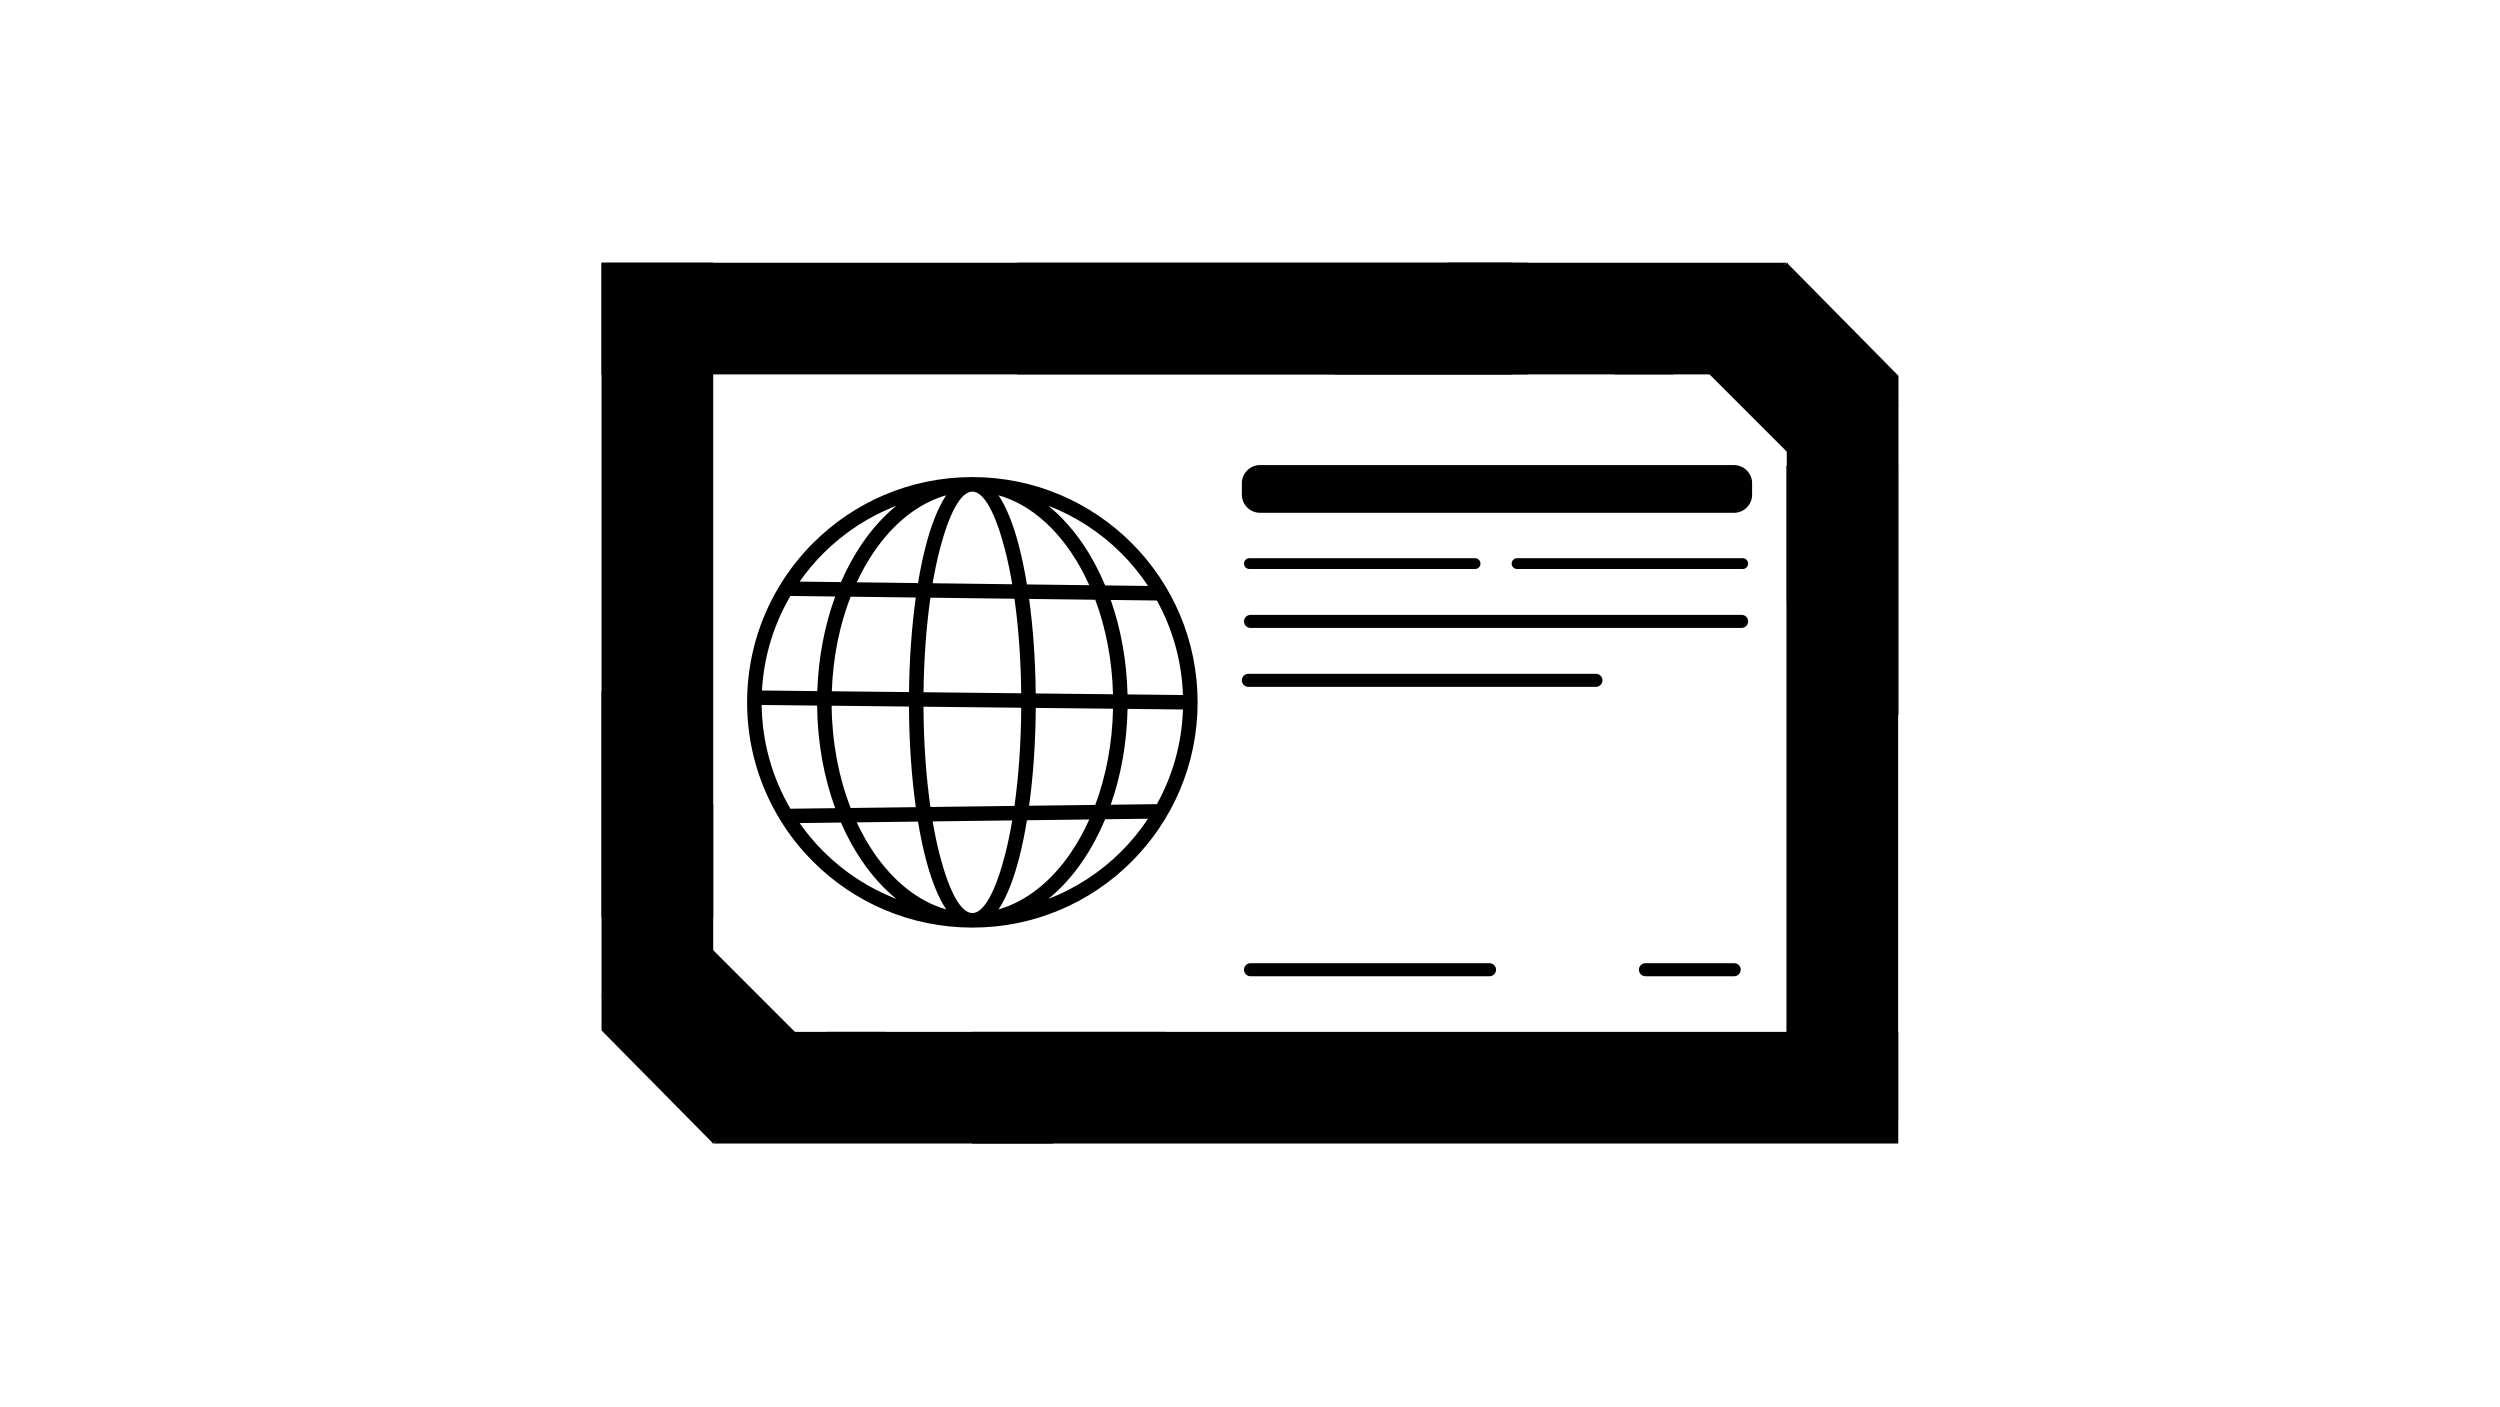
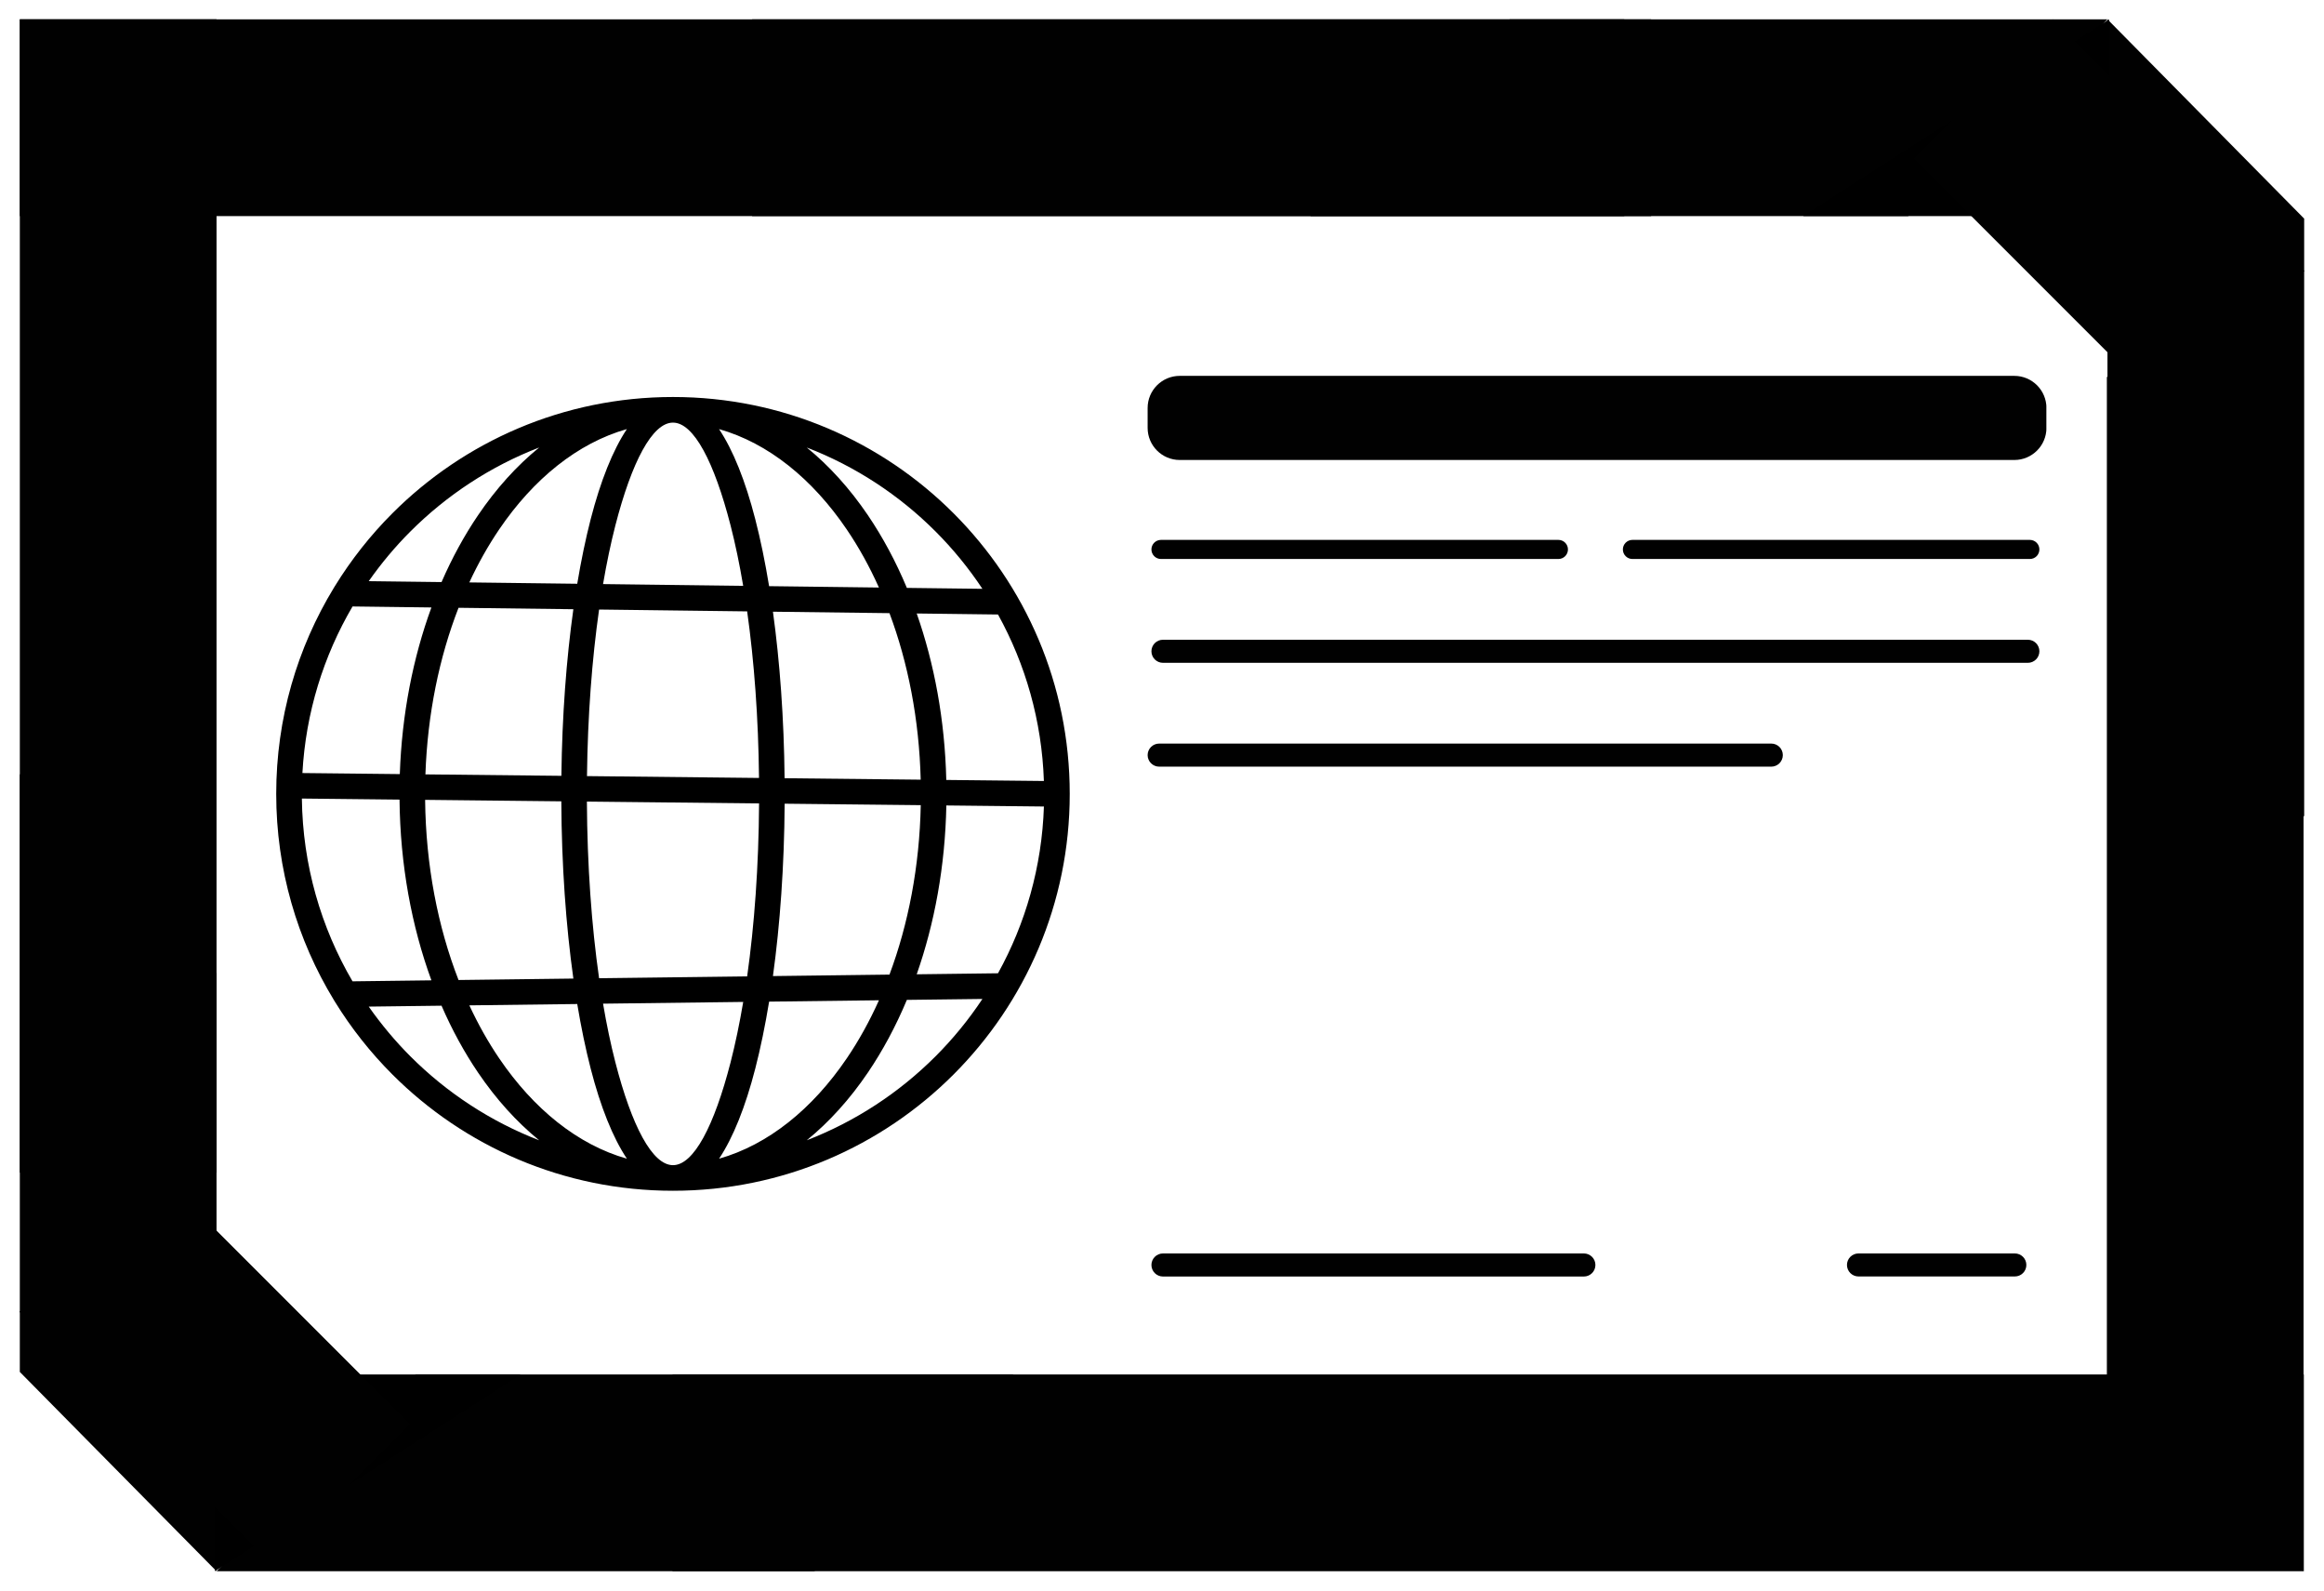
- <svg xmlns="http://www.w3.org/2000/svg" width="1920" zoomAndPan="magnify" viewBox="0 0 1440 810" height="1080" preserveAspectRatio="xMidYMid meet" version="1.0">
+ <svg xmlns="http://www.w3.org/2000/svg" viewBox="340 145 760 520" preserveAspectRatio="xMidYMid meet" version="1.0">
  <defs>
    <clipPath id="352643ad60">
      <path d="M 768.551 151.316 L 1029.379 151.316 L 1029.379 215.641 L 768.551 215.641 Z M 768.551 151.316 " clip-rule="nonzero" />
    </clipPath>
    <clipPath id="8ae47d4255">
      <path d="M 833.711 151.316 L 1029.188 151.316 L 964.027 215.641 L 768.551 215.641 Z M 833.711 151.316 " clip-rule="nonzero" />
    </clipPath>
    <clipPath id="5dc3ae7c7a">
      <path d="M 0.551 0.316 L 261.359 0.316 L 261.359 64.641 L 0.551 64.641 Z M 0.551 0.316 " clip-rule="nonzero" />
    </clipPath>
    <clipPath id="7e847917d6">
      <path d="M 65.711 0.316 L 261.188 0.316 L 196.027 64.641 L 0.551 64.641 Z M 65.711 0.316 " clip-rule="nonzero" />
    </clipPath>
    <clipPath id="04276a9bfb">
      <rect x="0" width="262" y="0" height="65" />
    </clipPath>
    <clipPath id="1561021987">
      <path d="M 1029.188 151.121 L 1093.516 151.121 L 1093.516 411.949 L 1029.188 411.949 Z M 1029.188 151.121 " clip-rule="nonzero" />
    </clipPath>
    <clipPath id="09735992d8">
      <path d="M 1029.188 346.789 L 1029.188 151.312 L 1093.516 216.473 L 1093.516 411.949 Z M 1029.188 346.789 " clip-rule="nonzero" />
    </clipPath>
    <clipPath id="9fc3ebec75">
      <path d="M 0.188 0.199 L 64.516 0.199 L 64.516 260.949 L 0.188 260.949 Z M 0.188 0.199 " clip-rule="nonzero" />
    </clipPath>
    <clipPath id="1544ea9f99">
      <path d="M 0.188 195.789 L 0.188 0.312 L 64.516 65.473 L 64.516 260.949 Z M 0.188 195.789 " clip-rule="nonzero" />
    </clipPath>
    <clipPath id="2373521051">
      <rect x="0" width="65" y="0" height="261" />
    </clipPath>
    <clipPath id="e2a5b0f204">
      <path d="M 929.695 151.312 L 1029.957 151.312 L 1029.957 215.641 L 929.695 215.641 Z M 929.695 151.312 " clip-rule="nonzero" />
    </clipPath>
    <clipPath id="204006d0f0">
      <path d="M 1029.73 151.312 L 1029.73 215.641 L 929.695 215.641 Z M 1029.73 151.312 " clip-rule="nonzero" />
    </clipPath>
    <clipPath id="cadd7fef1b">
      <path d="M 0.695 0.312 L 100.84 0.312 L 100.84 64.641 L 0.695 64.641 Z M 0.695 0.312 " clip-rule="nonzero" />
    </clipPath>
    <clipPath id="c7daf134a2">
      <path d="M 100.73 0.312 L 100.73 64.641 L 0.695 64.641 Z M 100.73 0.312 " clip-rule="nonzero" />
    </clipPath>
    <clipPath id="827fa021c6">
      <rect x="0" width="101" y="0" height="65" />
    </clipPath>
    <clipPath id="f496731be1">
      <path d="M 410.617 594.355 L 671.449 594.355 L 671.449 658.684 L 410.617 658.684 Z M 410.617 594.355 " clip-rule="nonzero" />
    </clipPath>
    <clipPath id="bc3eacdd18">
      <path d="M 606.289 658.684 L 410.809 658.684 L 475.969 594.355 L 671.449 594.355 Z M 606.289 658.684 " clip-rule="nonzero" />
    </clipPath>
    <clipPath id="e6fd19e999">
      <path d="M 0.641 0.355 L 261.449 0.355 L 261.449 64.684 L 0.641 64.684 Z M 0.641 0.355 " clip-rule="nonzero" />
    </clipPath>
    <clipPath id="6f4d64befe">
      <path d="M 196.289 64.684 L 0.809 64.684 L 65.969 0.355 L 261.449 0.355 Z M 196.289 64.684 " clip-rule="nonzero" />
    </clipPath>
    <clipPath id="f8908aa20a">
      <rect x="0" width="262" y="0" height="65" />
    </clipPath>
    <clipPath id="f24af3e0dd">
      <path d="M 346.48 398.047 L 410.809 398.047 L 410.809 658.875 L 346.48 658.875 Z M 346.48 398.047 " clip-rule="nonzero" />
    </clipPath>
    <clipPath id="d1247176e8">
      <path d="M 410.809 463.207 L 410.809 658.684 L 346.48 593.523 L 346.48 398.047 Z M 410.809 463.207 " clip-rule="nonzero" />
    </clipPath>
    <clipPath id="3dc74e43ef">
      <path d="M 0.48 0.047 L 64.809 0.047 L 64.809 260.801 L 0.48 260.801 Z M 0.48 0.047 " clip-rule="nonzero" />
    </clipPath>
    <clipPath id="cce219946d">
      <path d="M 64.809 65.207 L 64.809 260.684 L 0.48 195.523 L 0.48 0.047 Z M 64.809 65.207 " clip-rule="nonzero" />
    </clipPath>
    <clipPath id="695aac51b5">
      <rect x="0" width="65" y="0" height="261" />
    </clipPath>
    <clipPath id="69270c65bd">
      <path d="M 410.039 594.359 L 510.301 594.359 L 510.301 658.684 L 410.039 658.684 Z M 410.039 594.359 " clip-rule="nonzero" />
    </clipPath>
    <clipPath id="e00e794c80">
      <path d="M 410.266 658.684 L 410.266 594.359 L 510.301 594.359 Z M 410.266 658.684 " clip-rule="nonzero" />
    </clipPath>
    <clipPath id="bfa4f94b47">
      <path d="M 0.16 0.359 L 100.301 0.359 L 100.301 64.684 L 0.16 64.684 Z M 0.16 0.359 " clip-rule="nonzero" />
    </clipPath>
    <clipPath id="5279d8bcc4">
      <path d="M 0.266 64.684 L 0.266 0.359 L 100.301 0.359 Z M 0.266 64.684 " clip-rule="nonzero" />
    </clipPath>
    <clipPath id="06a33ddc6b">
      <rect x="0" width="101" y="0" height="65" />
    </clipPath>
    <clipPath id="de6bd9a2f5">
      <path d="M 585.965 151.316 L 871.223 151.316 L 871.223 215.641 L 585.965 215.641 Z M 585.965 151.316 " clip-rule="nonzero" />
    </clipPath>
    <clipPath id="686d09e05d">
      <path d="M 0.965 0.316 L 286.223 0.316 L 286.223 64.641 L 0.965 64.641 Z M 0.965 0.316 " clip-rule="nonzero" />
    </clipPath>
    <clipPath id="4655e96c4c">
      <rect x="0" width="287" y="0" height="65" />
    </clipPath>
    <clipPath id="c027ab757f">
      <path d="M 559.934 594.359 L 1093.516 594.359 L 1093.516 658.684 L 559.934 658.684 Z M 559.934 594.359 " clip-rule="nonzero" />
    </clipPath>
    <clipPath id="ac1f9920b6">
      <path d="M 0.934 0.359 L 534.516 0.359 L 534.516 64.684 L 0.934 64.684 Z M 0.934 0.359 " clip-rule="nonzero" />
    </clipPath>
    <clipPath id="7a5d4cdc0c">
      <rect x="0" width="535" y="0" height="65" />
    </clipPath>
    <clipPath id="f83f887a12">
      <path d="M 715.195 267.777 L 1009.316 267.777 L 1009.316 295.383 L 715.195 295.383 Z M 715.195 267.777 " clip-rule="nonzero" />
    </clipPath>
    <clipPath id="df9bb1a0a0">
      <path d="M 725.801 267.883 L 998.734 267.883 C 1004.531 267.883 1009.234 272.586 1009.234 278.383 L 1009.234 284.883 C 1009.234 290.684 1004.531 295.383 998.734 295.383 L 725.801 295.383 C 720.004 295.383 715.301 290.684 715.301 284.883 L 715.301 278.383 C 715.301 272.586 720.004 267.883 725.801 267.883 Z M 725.801 267.883 " clip-rule="nonzero" />
    </clipPath>
    <clipPath id="df95c973ce">
      <path d="M 0.199 0.84 L 294.316 0.84 L 294.316 28.383 L 0.199 28.383 Z M 0.199 0.84 " clip-rule="nonzero" />
    </clipPath>
    <clipPath id="284b0fad66">
      <path d="M 10.801 0.883 L 283.734 0.883 C 289.531 0.883 294.234 5.586 294.234 11.383 L 294.234 17.883 C 294.234 23.684 289.531 28.383 283.734 28.383 L 10.801 28.383 C 5.004 28.383 0.301 23.684 0.301 17.883 L 0.301 11.383 C 0.301 5.586 5.004 0.883 10.801 0.883 Z M 10.801 0.883 " clip-rule="nonzero" />
    </clipPath>
    <clipPath id="f1e6bf588a">
      <rect x="0" width="295" y="0" height="29" />
    </clipPath>
    <clipPath id="ecf5946ec4">
      <path d="M 346.484 151.316 L 880.066 151.316 L 880.066 215.641 L 346.484 215.641 Z M 346.484 151.316 " clip-rule="nonzero" />
    </clipPath>
    <clipPath id="3f98e34d71">
      <path d="M 0.484 0.316 L 534 0.316 L 534 64.641 L 0.484 64.641 Z M 0.484 0.316 " clip-rule="nonzero" />
    </clipPath>
    <clipPath id="f176f44b25">
      <rect x="0" width="535" y="0" height="65" />
    </clipPath>
    <clipPath id="2fc26f29e8">
      <path d="M 346.484 151.312 L 410.812 151.312 L 410.812 528.363 L 346.484 528.363 Z M 346.484 151.312 " clip-rule="nonzero" />
    </clipPath>
    <clipPath id="a79310e259">
      <path d="M 0.484 0.312 L 64.812 0.312 L 64.812 377.363 L 0.484 377.363 Z M 0.484 0.312 " clip-rule="nonzero" />
    </clipPath>
    <clipPath id="a2da74fe17">
      <rect x="0" width="65" y="0" height="378" />
    </clipPath>
    <clipPath id="47c39a5e3e">
      <path d="M 1028.992 268.23 L 1093.32 268.23 L 1093.32 645.281 L 1028.992 645.281 Z M 1028.992 268.23 " clip-rule="nonzero" />
    </clipPath>
    <clipPath id="525b13a3f6">
      <path d="M 0.992 0.23 L 65.32 0.23 L 65.32 377.281 L 0.992 377.281 Z M 0.992 0.23 " clip-rule="nonzero" />
    </clipPath>
    <clipPath id="c4d9e8cc25">
      <rect x="0" width="66" y="0" height="378" />
    </clipPath>
    <clipPath id="d32ffa1beb">
      <path d="M 430.328 274.793 L 689.828 274.793 L 689.828 534.293 L 430.328 534.293 Z M 430.328 274.793 " clip-rule="nonzero" />
    </clipPath>
    <clipPath id="d9d9db2090">
      <path d="M 716.543 321.508 L 852.773 321.508 L 852.773 327.75 L 716.543 327.75 Z M 716.543 321.508 " clip-rule="nonzero" />
    </clipPath>
    <clipPath id="4c6ba88cea">
      <path d="M 719.664 321.508 L 849.637 321.508 C 850.465 321.508 851.258 321.84 851.844 322.422 C 852.426 323.008 852.758 323.801 852.758 324.629 C 852.758 325.457 852.426 326.25 851.844 326.836 C 851.258 327.422 850.465 327.75 849.637 327.75 L 719.664 327.75 C 718.836 327.75 718.043 327.422 717.457 326.836 C 716.871 326.25 716.543 325.457 716.543 324.629 C 716.543 323.801 716.871 323.008 717.457 322.422 C 718.043 321.84 718.836 321.508 719.664 321.508 Z M 719.664 321.508 " clip-rule="nonzero" />
    </clipPath>
    <clipPath id="a8c437fb47">
      <path d="M 0.543 0.508 L 136.773 0.508 L 136.773 6.75 L 0.543 6.75 Z M 0.543 0.508 " clip-rule="nonzero" />
    </clipPath>
    <clipPath id="50b6b78050">
      <path d="M 3.664 0.508 L 133.637 0.508 C 134.465 0.508 135.258 0.84 135.844 1.422 C 136.426 2.008 136.758 2.801 136.758 3.629 C 136.758 4.457 136.426 5.25 135.844 5.836 C 135.258 6.422 134.465 6.75 133.637 6.75 L 3.664 6.75 C 2.836 6.75 2.043 6.422 1.457 5.836 C 0.871 5.25 0.543 4.457 0.543 3.629 C 0.543 2.801 0.871 2.008 1.457 1.422 C 2.043 0.84 2.836 0.508 3.664 0.508 Z M 3.664 0.508 " clip-rule="nonzero" />
    </clipPath>
    <clipPath id="d30cf1befd">
      <rect x="0" width="137" y="0" height="7" />
    </clipPath>
    <clipPath id="941f4fbb85">
      <path d="M 870.715 321.508 L 1006.945 321.508 L 1006.945 327.75 L 870.715 327.75 Z M 870.715 321.508 " clip-rule="nonzero" />
    </clipPath>
    <clipPath id="b1182308da">
      <path d="M 873.836 321.508 L 1003.809 321.508 C 1004.637 321.508 1005.43 321.84 1006.016 322.422 C 1006.598 323.008 1006.926 323.801 1006.926 324.629 C 1006.926 325.457 1006.598 326.25 1006.016 326.836 C 1005.43 327.422 1004.637 327.75 1003.809 327.75 L 873.836 327.75 C 873.008 327.75 872.215 327.422 871.629 326.836 C 871.043 326.25 870.715 325.457 870.715 324.629 C 870.715 323.801 871.043 323.008 871.629 322.422 C 872.215 321.84 873.008 321.508 873.836 321.508 Z M 873.836 321.508 " clip-rule="nonzero" />
    </clipPath>
    <clipPath id="c4011b9f25">
      <path d="M 0.715 0.508 L 136.945 0.508 L 136.945 6.75 L 0.715 6.75 Z M 0.715 0.508 " clip-rule="nonzero" />
    </clipPath>
    <clipPath id="42f1766259">
      <path d="M 3.836 0.508 L 133.809 0.508 C 134.637 0.508 135.43 0.84 136.016 1.422 C 136.598 2.008 136.926 2.801 136.926 3.629 C 136.926 4.457 136.598 5.25 136.016 5.836 C 135.43 6.422 134.637 6.75 133.809 6.75 L 3.836 6.75 C 3.008 6.75 2.215 6.422 1.629 5.836 C 1.043 5.25 0.715 4.457 0.715 3.629 C 0.715 2.801 1.043 2.008 1.629 1.422 C 2.215 0.84 3.008 0.508 3.836 0.508 Z M 3.836 0.508 " clip-rule="nonzero" />
    </clipPath>
    <clipPath id="3e8f3feb8e">
      <rect x="0" width="137" y="0" height="7" />
    </clipPath>
    <clipPath id="7f43afcb88">
      <path d="M 965 151 L 1094 151 L 1094 280 L 965 280 Z M 965 151 " clip-rule="nonzero" />
    </clipPath>
    <clipPath id="12c0cfc775">
      <path d="M 1011.32 151.316 L 1093.621 233.621 L 1048.137 279.105 L 965.832 196.801 Z M 1011.32 151.316 " clip-rule="nonzero" />
    </clipPath>
    <clipPath id="e5de3b8347">
      <path d="M 0.762 0.199 L 128.68 0.199 L 128.68 128.121 L 0.762 128.121 Z M 0.762 0.199 " clip-rule="nonzero" />
    </clipPath>
    <clipPath id="b929436f47">
      <path d="M 46.32 0.316 L 128.621 82.621 L 83.137 128.105 L 0.832 45.801 Z M 46.32 0.316 " clip-rule="nonzero" />
    </clipPath>
    <clipPath id="49547e123a">
      <rect x="0" width="129" y="0" height="129" />
    </clipPath>
    <clipPath id="a82f5ab2cc">
      <path d="M 346 528 L 475 528 L 475 657 L 346 657 Z M 346 528 " clip-rule="nonzero" />
    </clipPath>
    <clipPath id="43f36fbb7a">
      <path d="M 391.859 528.367 L 474.164 610.672 L 428.676 656.156 L 346.375 573.855 Z M 391.859 528.367 " clip-rule="nonzero" />
    </clipPath>
    <clipPath id="123db66093">
      <path d="M 0.32 0.238 L 128.238 0.238 L 128.238 128.16 L 0.32 128.16 Z M 0.32 0.238 " clip-rule="nonzero" />
    </clipPath>
    <clipPath id="5bc9683763">
      <path d="M 45.859 0.367 L 128.164 82.672 L 82.676 128.156 L 0.375 45.855 Z M 45.859 0.367 " clip-rule="nonzero" />
    </clipPath>
    <clipPath id="7ad1141284">
      <rect x="0" width="129" y="0" height="129" />
    </clipPath>
    <clipPath id="bcee944abd">
      <path d="M 716.543 354.152 L 1006.938 354.152 L 1006.938 361.695 L 716.543 361.695 Z M 716.543 354.152 " clip-rule="nonzero" />
    </clipPath>
    <clipPath id="c5b10eb988">
      <path d="M 720.316 354.152 L 1003.156 354.152 C 1004.156 354.152 1005.117 354.547 1005.824 355.254 C 1006.531 355.965 1006.926 356.922 1006.926 357.922 C 1006.926 358.922 1006.531 359.883 1005.824 360.59 C 1005.117 361.297 1004.156 361.695 1003.156 361.695 L 720.316 361.695 C 719.316 361.695 718.355 361.297 717.648 360.59 C 716.941 359.883 716.543 358.922 716.543 357.922 C 716.543 356.922 716.941 355.965 717.648 355.254 C 718.355 354.547 719.316 354.152 720.316 354.152 Z M 720.316 354.152 " clip-rule="nonzero" />
    </clipPath>
    <clipPath id="a2ba46f934">
      <path d="M 0.543 0.152 L 290.938 0.152 L 290.938 7.695 L 0.543 7.695 Z M 0.543 0.152 " clip-rule="nonzero" />
    </clipPath>
    <clipPath id="ddf4c3e2fd">
      <path d="M 4.316 0.152 L 287.156 0.152 C 288.156 0.152 289.117 0.547 289.824 1.254 C 290.531 1.965 290.926 2.922 290.926 3.922 C 290.926 4.922 290.531 5.883 289.824 6.59 C 289.117 7.297 288.156 7.695 287.156 7.695 L 4.316 7.695 C 3.316 7.695 2.355 7.297 1.648 6.59 C 0.941 5.883 0.543 4.922 0.543 3.922 C 0.543 2.922 0.941 1.965 1.648 1.254 C 2.355 0.547 3.316 0.152 4.316 0.152 Z M 4.316 0.152 " clip-rule="nonzero" />
    </clipPath>
    <clipPath id="bb6fdc97f4">
      <rect x="0" width="291" y="0" height="8" />
    </clipPath>
    <clipPath id="c5cf66c019">
      <path d="M 715.301 388.098 L 923.035 388.098 L 923.035 395.641 L 715.301 395.641 Z M 715.301 388.098 " clip-rule="nonzero" />
    </clipPath>
    <clipPath id="95171609de">
      <path d="M 719.074 388.098 L 919.25 388.098 C 920.25 388.098 921.211 388.492 921.918 389.199 C 922.625 389.91 923.023 390.867 923.023 391.867 C 923.023 392.867 922.625 393.828 921.918 394.535 C 921.211 395.242 920.25 395.641 919.25 395.641 L 719.074 395.641 C 718.074 395.641 717.113 395.242 716.406 394.535 C 715.699 393.828 715.301 392.867 715.301 391.867 C 715.301 390.867 715.699 389.91 716.406 389.199 C 717.113 388.492 718.074 388.098 719.074 388.098 Z M 719.074 388.098 " clip-rule="nonzero" />
    </clipPath>
    <clipPath id="c603722997">
      <path d="M 0.301 0.098 L 208.035 0.098 L 208.035 7.641 L 0.301 7.641 Z M 0.301 0.098 " clip-rule="nonzero" />
    </clipPath>
    <clipPath id="068d9ac933">
      <path d="M 4.074 0.098 L 204.25 0.098 C 205.25 0.098 206.211 0.492 206.918 1.199 C 207.625 1.91 208.023 2.867 208.023 3.867 C 208.023 4.867 207.625 5.828 206.918 6.535 C 206.211 7.242 205.25 7.641 204.25 7.641 L 4.074 7.641 C 3.074 7.641 2.113 7.242 1.406 6.535 C 0.699 5.828 0.301 4.867 0.301 3.867 C 0.301 2.867 0.699 1.91 1.406 1.199 C 2.113 0.492 3.074 0.098 4.074 0.098 Z M 4.074 0.098 " clip-rule="nonzero" />
    </clipPath>
    <clipPath id="e8003b0915">
      <rect x="0" width="209" y="0" height="8" />
    </clipPath>
    <clipPath id="943cb5d4c1">
      <path d="M 944 554.789 L 1002.684 554.789 L 1002.684 562.312 L 944 562.312 Z M 944 554.789 " clip-rule="nonzero" />
    </clipPath>
    <clipPath id="096ca6b3ef">
      <path d="M 947.762 554.789 L 998.902 554.789 C 999.902 554.789 1000.859 555.184 1001.562 555.891 C 1002.27 556.594 1002.664 557.551 1002.664 558.551 C 1002.664 559.547 1002.27 560.504 1001.562 561.211 C 1000.859 561.914 999.902 562.312 998.902 562.312 L 947.762 562.312 C 946.766 562.312 945.809 561.914 945.102 561.211 C 944.398 560.504 944 559.547 944 558.551 C 944 557.551 944.398 556.594 945.102 555.891 C 945.809 555.184 946.766 554.789 947.762 554.789 Z M 947.762 554.789 " clip-rule="nonzero" />
    </clipPath>
    <clipPath id="27795bdfdc">
      <path d="M 0 0.789 L 58.684 0.789 L 58.684 8.312 L 0 8.312 Z M 0 0.789 " clip-rule="nonzero" />
    </clipPath>
    <clipPath id="925baf2af1">
      <path d="M 3.762 0.789 L 54.902 0.789 C 55.902 0.789 56.859 1.184 57.562 1.891 C 58.27 2.594 58.664 3.551 58.664 4.551 C 58.664 5.547 58.27 6.504 57.562 7.211 C 56.859 7.914 55.902 8.312 54.902 8.312 L 3.762 8.312 C 2.766 8.312 1.809 7.914 1.102 7.211 C 0.398 6.504 0 5.547 0 4.551 C 0 3.551 0.398 2.594 1.102 1.891 C 1.809 1.184 2.766 0.789 3.762 0.789 Z M 3.762 0.789 " clip-rule="nonzero" />
    </clipPath>
    <clipPath id="cc957a2843">
      <rect x="0" width="59" y="0" height="9" />
    </clipPath>
    <clipPath id="e10ce061ee">
      <path d="M 716.543 554.789 L 861.742 554.789 L 861.742 562.332 L 716.543 562.332 Z M 716.543 554.789 " clip-rule="nonzero" />
    </clipPath>
    <clipPath id="f2e5a05dc7">
      <path d="M 720.316 554.789 L 857.965 554.789 C 858.965 554.789 859.922 555.188 860.629 555.895 C 861.34 556.602 861.734 557.559 861.734 558.562 C 861.734 559.562 861.34 560.52 860.629 561.227 C 859.922 561.934 858.965 562.332 857.965 562.332 L 720.316 562.332 C 719.316 562.332 718.355 561.934 717.648 561.227 C 716.941 560.52 716.543 559.562 716.543 558.562 C 716.543 557.559 716.941 556.602 717.648 555.895 C 718.355 555.188 719.316 554.789 720.316 554.789 Z M 720.316 554.789 " clip-rule="nonzero" />
    </clipPath>
    <clipPath id="3b92803114">
      <path d="M 0.543 0.789 L 145.742 0.789 L 145.742 8.332 L 0.543 8.332 Z M 0.543 0.789 " clip-rule="nonzero" />
    </clipPath>
    <clipPath id="36e9c8fd6d">
      <path d="M 4.316 0.789 L 141.965 0.789 C 142.965 0.789 143.922 1.188 144.629 1.895 C 145.34 2.602 145.734 3.559 145.734 4.562 C 145.734 5.562 145.34 6.52 144.629 7.227 C 143.922 7.934 142.965 8.332 141.965 8.332 L 4.316 8.332 C 3.316 8.332 2.355 7.934 1.648 7.227 C 0.941 6.52 0.543 5.562 0.543 4.562 C 0.543 3.559 0.941 2.602 1.648 1.895 C 2.355 1.188 3.316 0.789 4.316 0.789 Z M 4.316 0.789 " clip-rule="nonzero" />
    </clipPath>
    <clipPath id="c0b921c913">
      <rect x="0" width="146" y="0" height="9" />
    </clipPath>
  </defs>
  <g clip-path="url(#352643ad60)">
    <g clip-path="url(#8ae47d4255)">
      <g transform="matrix(1, 0, 0, 1, 768, 151)">
        <g clip-path="url(#04276a9bfb)">
          <g clip-path="url(#5dc3ae7c7a)">
            <g clip-path="url(#7e847917d6)">
              <path fill="#010101" d="M 0.551 0.316 L 261.129 0.316 L 261.129 64.641 L 0.551 64.641 Z M 0.551 0.316 " fill-opacity="1" fill-rule="nonzero" />
            </g>
          </g>
        </g>
      </g>
    </g>
  </g>
  <g clip-path="url(#1561021987)">
    <g clip-path="url(#09735992d8)">
      <g transform="matrix(1, 0, 0, 1, 1029, 151)">
        <g clip-path="url(#2373521051)">
          <g clip-path="url(#9fc3ebec75)">
            <g clip-path="url(#1544ea9f99)">
              <path fill="#010101" d="M 0.188 260.949 L 0.188 0.371 L 64.516 0.371 L 64.516 260.949 Z M 0.188 260.949 " fill-opacity="1" fill-rule="nonzero" />
            </g>
          </g>
        </g>
      </g>
    </g>
  </g>
  <g clip-path="url(#e2a5b0f204)">
    <g clip-path="url(#204006d0f0)">
      <g transform="matrix(1, 0, 0, 1, 929, 151)">
        <g clip-path="url(#827fa021c6)">
          <g clip-path="url(#cadd7fef1b)">
            <g clip-path="url(#c7daf134a2)">
              <path fill="#000000" d="M 0.695 64.641 L 0.695 0.312 L 100.703 0.312 L 100.703 64.641 Z M 0.695 64.641 " fill-opacity="1" fill-rule="nonzero" />
            </g>
          </g>
        </g>
      </g>
    </g>
  </g>
  <g clip-path="url(#f496731be1)">
    <g clip-path="url(#bc3eacdd18)">
      <g transform="matrix(1, 0, 0, 1, 410, 594)">
        <g clip-path="url(#f8908aa20a)">
          <g clip-path="url(#e6fd19e999)">
            <g clip-path="url(#6f4d64befe)">
              <path fill="#010101" d="M 261.449 64.684 L 0.871 64.684 L 0.871 0.355 L 261.449 0.355 Z M 261.449 64.684 " fill-opacity="1" fill-rule="nonzero" />
            </g>
          </g>
        </g>
      </g>
    </g>
  </g>
  <g clip-path="url(#f24af3e0dd)">
    <g clip-path="url(#d1247176e8)">
      <g transform="matrix(1, 0, 0, 1, 346, 398)">
        <g clip-path="url(#695aac51b5)">
          <g clip-path="url(#3dc74e43ef)">
            <g clip-path="url(#cce219946d)">
              <path fill="#010101" d="M 64.809 0.047 L 64.809 260.625 L 0.48 260.625 L 0.48 0.047 Z M 64.809 0.047 " fill-opacity="1" fill-rule="nonzero" />
            </g>
          </g>
        </g>
      </g>
    </g>
  </g>
  <g clip-path="url(#69270c65bd)">
    <g clip-path="url(#e00e794c80)">
      <g transform="matrix(1, 0, 0, 1, 410, 594)">
        <g clip-path="url(#06a33ddc6b)">
          <g clip-path="url(#bfa4f94b47)">
            <g clip-path="url(#5279d8bcc4)">
              <path fill="#000000" d="M 100.301 0.355 L 100.301 64.684 L 0.293 64.684 L 0.293 0.355 Z M 100.301 0.355 " fill-opacity="1" fill-rule="nonzero" />
            </g>
          </g>
        </g>
      </g>
    </g>
  </g>
  <g clip-path="url(#de6bd9a2f5)">
    <g transform="matrix(1, 0, 0, 1, 585, 151)">
      <g clip-path="url(#4655e96c4c)">
        <g clip-path="url(#686d09e05d)">
          <path fill="#010101" d="M 0.965 0.316 L 286.168 0.316 L 286.168 64.641 L 0.965 64.641 Z M 0.965 0.316 " fill-opacity="1" fill-rule="nonzero" />
        </g>
      </g>
    </g>
  </g>
  <g clip-path="url(#c027ab757f)">
    <g transform="matrix(1, 0, 0, 1, 559, 594)">
      <g clip-path="url(#7a5d4cdc0c)">
        <g clip-path="url(#ac1f9920b6)">
          <path fill="#010101" d="M 0.934 0.359 L 534.402 0.359 L 534.402 64.684 L 0.934 64.684 Z M 0.934 0.359 " fill-opacity="1" fill-rule="nonzero" />
        </g>
      </g>
    </g>
  </g>
  <g clip-path="url(#f83f887a12)">
    <g clip-path="url(#df9bb1a0a0)">
      <g transform="matrix(1, 0, 0, 1, 715, 267)">
        <g clip-path="url(#f1e6bf588a)">
          <g clip-path="url(#df95c973ce)">
            <g clip-path="url(#284b0fad66)">
              <path fill="#010101" d="M 0.301 0.883 L 294.207 0.883 L 294.207 28.383 L 0.301 28.383 Z M 0.301 0.883 " fill-opacity="1" fill-rule="nonzero" />
            </g>
          </g>
        </g>
      </g>
    </g>
  </g>
  <g clip-path="url(#ecf5946ec4)">
    <g transform="matrix(1, 0, 0, 1, 346, 151)">
      <g clip-path="url(#f176f44b25)">
        <g clip-path="url(#3f98e34d71)">
          <path fill="#010101" d="M 0.484 0.316 L 533.953 0.316 L 533.953 64.641 L 0.484 64.641 Z M 0.484 0.316 " fill-opacity="1" fill-rule="nonzero" />
        </g>
      </g>
    </g>
  </g>
  <g clip-path="url(#2fc26f29e8)">
    <g transform="matrix(1, 0, 0, 1, 346, 151)">
      <g clip-path="url(#a2da74fe17)">
        <g clip-path="url(#a79310e259)">
          <path fill="#010101" d="M 0.484 377.363 L 0.484 0.191 L 64.812 0.191 L 64.812 377.363 Z M 0.484 377.363 " fill-opacity="1" fill-rule="nonzero" />
        </g>
      </g>
    </g>
  </g>
  <g clip-path="url(#47c39a5e3e)">
    <g transform="matrix(1, 0, 0, 1, 1028, 268)">
      <g clip-path="url(#c4d9e8cc25)">
        <g clip-path="url(#525b13a3f6)">
          <path fill="#010101" d="M 0.992 377.281 L 0.992 0.109 L 65.32 0.109 L 65.32 377.281 Z M 0.992 377.281 " fill-opacity="1" fill-rule="nonzero" />
        </g>
      </g>
    </g>
  </g>
  <g clip-path="url(#d32ffa1beb)">
    <path fill="#000000" d="M 651.824 312.797 C 628.355 289.328 595.922 274.801 560.105 274.793 C 560.098 274.793 560.086 274.793 560.078 274.793 C 560.074 274.793 560.059 274.793 560.055 274.793 C 524.234 274.801 491.805 289.328 468.332 312.797 C 461.164 319.965 454.84 327.973 449.5 336.652 C 449.395 336.797 449.305 336.938 449.227 337.094 C 437.238 356.75 430.328 379.84 430.328 404.543 C 430.328 429.25 437.238 452.336 449.223 471.996 C 449.305 472.152 449.395 472.293 449.492 472.438 C 454.832 481.117 461.164 489.121 468.332 496.289 C 491.812 519.77 524.254 534.293 560.078 534.293 C 595.902 534.293 628.348 519.77 651.824 496.289 C 675.305 472.812 689.828 440.367 689.828 404.543 C 689.828 368.719 675.305 336.277 651.824 312.797 Z M 666.371 463.191 L 639.785 463.523 C 645.629 446.883 649.09 428.152 649.477 408.328 L 681.383 408.672 C 680.727 428.398 675.363 446.934 666.371 463.191 Z M 438.719 406.07 L 470.656 406.414 C 470.863 427.742 474.613 447.84 481.082 465.5 L 455.285 465.824 C 444.984 448.242 438.984 427.848 438.719 406.07 Z M 455.285 343.27 L 481.082 343.594 C 475.082 359.977 471.414 378.457 470.746 398.074 L 438.895 397.73 C 439.988 377.938 445.82 359.418 455.285 343.27 Z M 596.578 399.426 C 596.379 379.832 595.02 361.355 592.77 344.984 L 630.879 345.457 C 636.949 361.676 640.59 380.176 641.09 399.898 Z M 560.078 525.926 C 553.293 525.918 546.594 513.074 541.238 492.301 C 539.734 486.469 538.387 480.047 537.211 473.129 L 583.047 472.559 C 581.844 479.688 580.457 486.305 578.918 492.301 C 573.566 513.074 566.867 525.926 560.078 525.926 Z M 535.914 464.812 C 533.469 447.688 532.035 428.027 531.93 407.062 L 588.234 407.664 C 588.105 428.16 586.711 447.387 584.336 464.211 Z M 531.957 398.73 C 532.191 379.004 533.598 360.508 535.914 344.273 L 584.336 344.879 C 586.625 361.129 588.008 379.625 588.215 399.336 Z M 537.211 335.953 C 538.391 329.035 539.742 322.613 541.238 316.781 C 546.594 296.016 553.301 283.164 560.078 283.164 C 566.867 283.164 573.566 296.016 578.914 316.789 C 580.457 322.777 581.84 329.395 583.039 336.527 Z M 591.512 336.633 C 590.215 328.707 588.695 321.355 586.984 314.73 C 583.773 302.254 579.758 292.195 575.145 285.285 C 591.227 289.844 605.672 301.543 616.91 318.098 C 620.828 323.871 624.359 330.238 627.426 337.082 Z M 533.168 314.727 C 531.523 321.133 530.043 328.211 528.77 335.848 L 493.48 335.406 C 496.371 329.191 499.637 323.391 503.234 318.09 C 514.473 301.543 528.922 289.84 545.004 285.277 C 540.395 292.188 536.387 302.254 533.168 314.727 Z M 527.5 344.172 C 525.211 360.527 523.82 379.023 523.586 398.641 L 479.121 398.168 C 479.809 378.387 483.664 359.871 489.949 343.703 Z M 479.023 406.496 L 523.562 406.977 C 523.664 427.895 525.078 447.602 527.504 464.922 L 489.949 465.391 C 483.191 448.023 479.25 427.945 479.023 406.496 Z M 528.77 473.242 C 530.043 480.871 531.516 487.953 533.168 494.363 C 536.379 506.84 540.395 516.902 545.008 523.809 C 528.926 519.25 514.48 507.551 503.242 490.996 C 499.641 485.695 496.379 479.898 493.484 473.68 Z M 586.988 494.363 C 588.695 487.738 590.215 480.391 591.52 472.461 L 627.438 472.016 C 624.363 478.863 620.84 485.223 616.922 490.996 C 605.688 507.547 591.238 519.25 575.156 523.809 C 579.762 516.902 583.773 506.84 586.988 494.363 Z M 592.77 464.105 C 595.098 447.199 596.469 428.055 596.598 407.754 L 641.109 408.23 C 640.707 428.309 637.039 447.141 630.879 463.625 Z M 649.457 399.988 C 648.992 380.449 645.559 361.992 639.785 345.566 L 666.371 345.898 C 675.344 362.129 680.707 380.633 681.375 400.328 Z M 645.91 318.715 C 651.633 324.438 656.777 330.734 661.273 337.504 L 636.566 337.199 C 632.953 328.555 628.664 320.578 623.812 313.426 C 617.93 304.762 611.199 297.301 603.832 291.305 C 619.75 297.449 634.055 306.855 645.91 318.715 Z M 474.25 318.715 C 486.109 306.863 500.406 297.449 516.328 291.297 C 508.957 297.293 502.23 304.754 496.348 313.422 C 491.852 320.043 487.836 327.383 484.395 335.297 L 460.586 335 C 464.668 329.18 469.234 323.723 474.25 318.715 Z M 460.586 474.09 L 484.391 473.793 C 487.828 481.707 491.844 489.043 496.34 495.668 C 502.223 504.336 508.953 511.797 516.32 517.797 C 500.402 511.641 486.098 502.234 474.242 490.379 C 469.234 485.367 464.668 479.91 460.586 474.09 Z M 645.91 490.375 C 634.051 502.227 619.75 511.641 603.832 517.789 C 611.199 511.797 617.93 504.336 623.812 495.66 C 628.664 488.512 632.953 480.531 636.566 471.891 L 661.273 471.586 C 656.781 478.359 651.633 484.652 645.91 490.375 Z M 645.91 490.375 " fill-opacity="1" fill-rule="nonzero" />
  </g>
  <g clip-path="url(#d9d9db2090)">
    <g clip-path="url(#4c6ba88cea)">
      <g transform="matrix(1, 0, 0, 1, 716, 321)">
        <g clip-path="url(#d30cf1befd)">
          <g clip-path="url(#a8c437fb47)">
            <g clip-path="url(#50b6b78050)">
              <path fill="#010101" d="M 0.543 0.508 L 136.75 0.508 L 136.75 6.75 L 0.543 6.75 Z M 0.543 0.508 " fill-opacity="1" fill-rule="nonzero" />
            </g>
          </g>
        </g>
      </g>
    </g>
  </g>
  <g clip-path="url(#941f4fbb85)">
    <g clip-path="url(#b1182308da)">
      <g transform="matrix(1, 0, 0, 1, 870, 321)">
        <g clip-path="url(#3e8f3feb8e)">
          <g clip-path="url(#c4011b9f25)">
            <g clip-path="url(#42f1766259)">
              <path fill="#010101" d="M 0.715 0.508 L 136.922 0.508 L 136.922 6.75 L 0.715 6.75 Z M 0.715 0.508 " fill-opacity="1" fill-rule="nonzero" />
            </g>
          </g>
        </g>
      </g>
    </g>
  </g>
  <g clip-path="url(#7f43afcb88)">
    <g clip-path="url(#12c0cfc775)">
      <g transform="matrix(1, 0, 0, 1, 965, 151)">
        <g clip-path="url(#49547e123a)">
          <g clip-path="url(#e5de3b8347)">
            <g clip-path="url(#b929436f47)">
              <path fill="#010101" d="M 46.32 0.316 L 128.586 82.582 L 83.098 128.07 L 0.832 45.801 Z M 46.32 0.316 " fill-opacity="1" fill-rule="nonzero" />
            </g>
          </g>
        </g>
      </g>
    </g>
  </g>
  <g clip-path="url(#a82f5ab2cc)">
    <g clip-path="url(#43f36fbb7a)">
      <g transform="matrix(1, 0, 0, 1, 346, 528)">
        <g clip-path="url(#7ad1141284)">
          <g clip-path="url(#123db66093)">
            <g clip-path="url(#5bc9683763)">
              <path fill="#010101" d="M 45.859 0.367 L 128.125 82.633 L 82.641 128.121 L 0.375 45.855 Z M 45.859 0.367 " fill-opacity="1" fill-rule="nonzero" />
            </g>
          </g>
        </g>
      </g>
    </g>
  </g>
  <g clip-path="url(#bcee944abd)">
    <g clip-path="url(#c5b10eb988)">
      <g transform="matrix(1, 0, 0, 1, 716, 354)">
        <g clip-path="url(#bb6fdc97f4)">
          <g clip-path="url(#a2ba46f934)">
            <g clip-path="url(#ddf4c3e2fd)">
              <path fill="#010101" d="M 0.543 0.152 L 290.938 0.152 L 290.938 7.695 L 0.543 7.695 Z M 0.543 0.152 " fill-opacity="1" fill-rule="nonzero" />
            </g>
          </g>
        </g>
      </g>
    </g>
  </g>
  <g clip-path="url(#c5cf66c019)">
    <g clip-path="url(#95171609de)">
      <g transform="matrix(1, 0, 0, 1, 715, 388)">
        <g clip-path="url(#e8003b0915)">
          <g clip-path="url(#c603722997)">
            <g clip-path="url(#068d9ac933)">
              <path fill="#010101" d="M 0.301 0.098 L 208.035 0.098 L 208.035 7.641 L 0.301 7.641 Z M 0.301 0.098 " fill-opacity="1" fill-rule="nonzero" />
            </g>
          </g>
        </g>
      </g>
    </g>
  </g>
  <g clip-path="url(#943cb5d4c1)">
    <g clip-path="url(#096ca6b3ef)">
      <g transform="matrix(1, 0, 0, 1, 944, 554)">
        <g clip-path="url(#cc957a2843)">
          <g clip-path="url(#27795bdfdc)">
            <g clip-path="url(#925baf2af1)">
              <path fill="#010101" d="M 0 0.789 L 58.652 0.789 L 58.652 8.312 L 0 8.312 Z M 0 0.789 " fill-opacity="1" fill-rule="nonzero" />
            </g>
          </g>
        </g>
      </g>
    </g>
  </g>
  <g clip-path="url(#e10ce061ee)">
    <g clip-path="url(#f2e5a05dc7)">
      <g transform="matrix(1, 0, 0, 1, 716, 554)">
        <g clip-path="url(#c0b921c913)">
          <g clip-path="url(#3b92803114)">
            <g clip-path="url(#36e9c8fd6d)">
              <path fill="#010101" d="M 0.543 0.789 L 145.742 0.789 L 145.742 8.332 L 0.543 8.332 Z M 0.543 0.789 " fill-opacity="1" fill-rule="nonzero" />
            </g>
          </g>
        </g>
      </g>
    </g>
  </g>
</svg>
